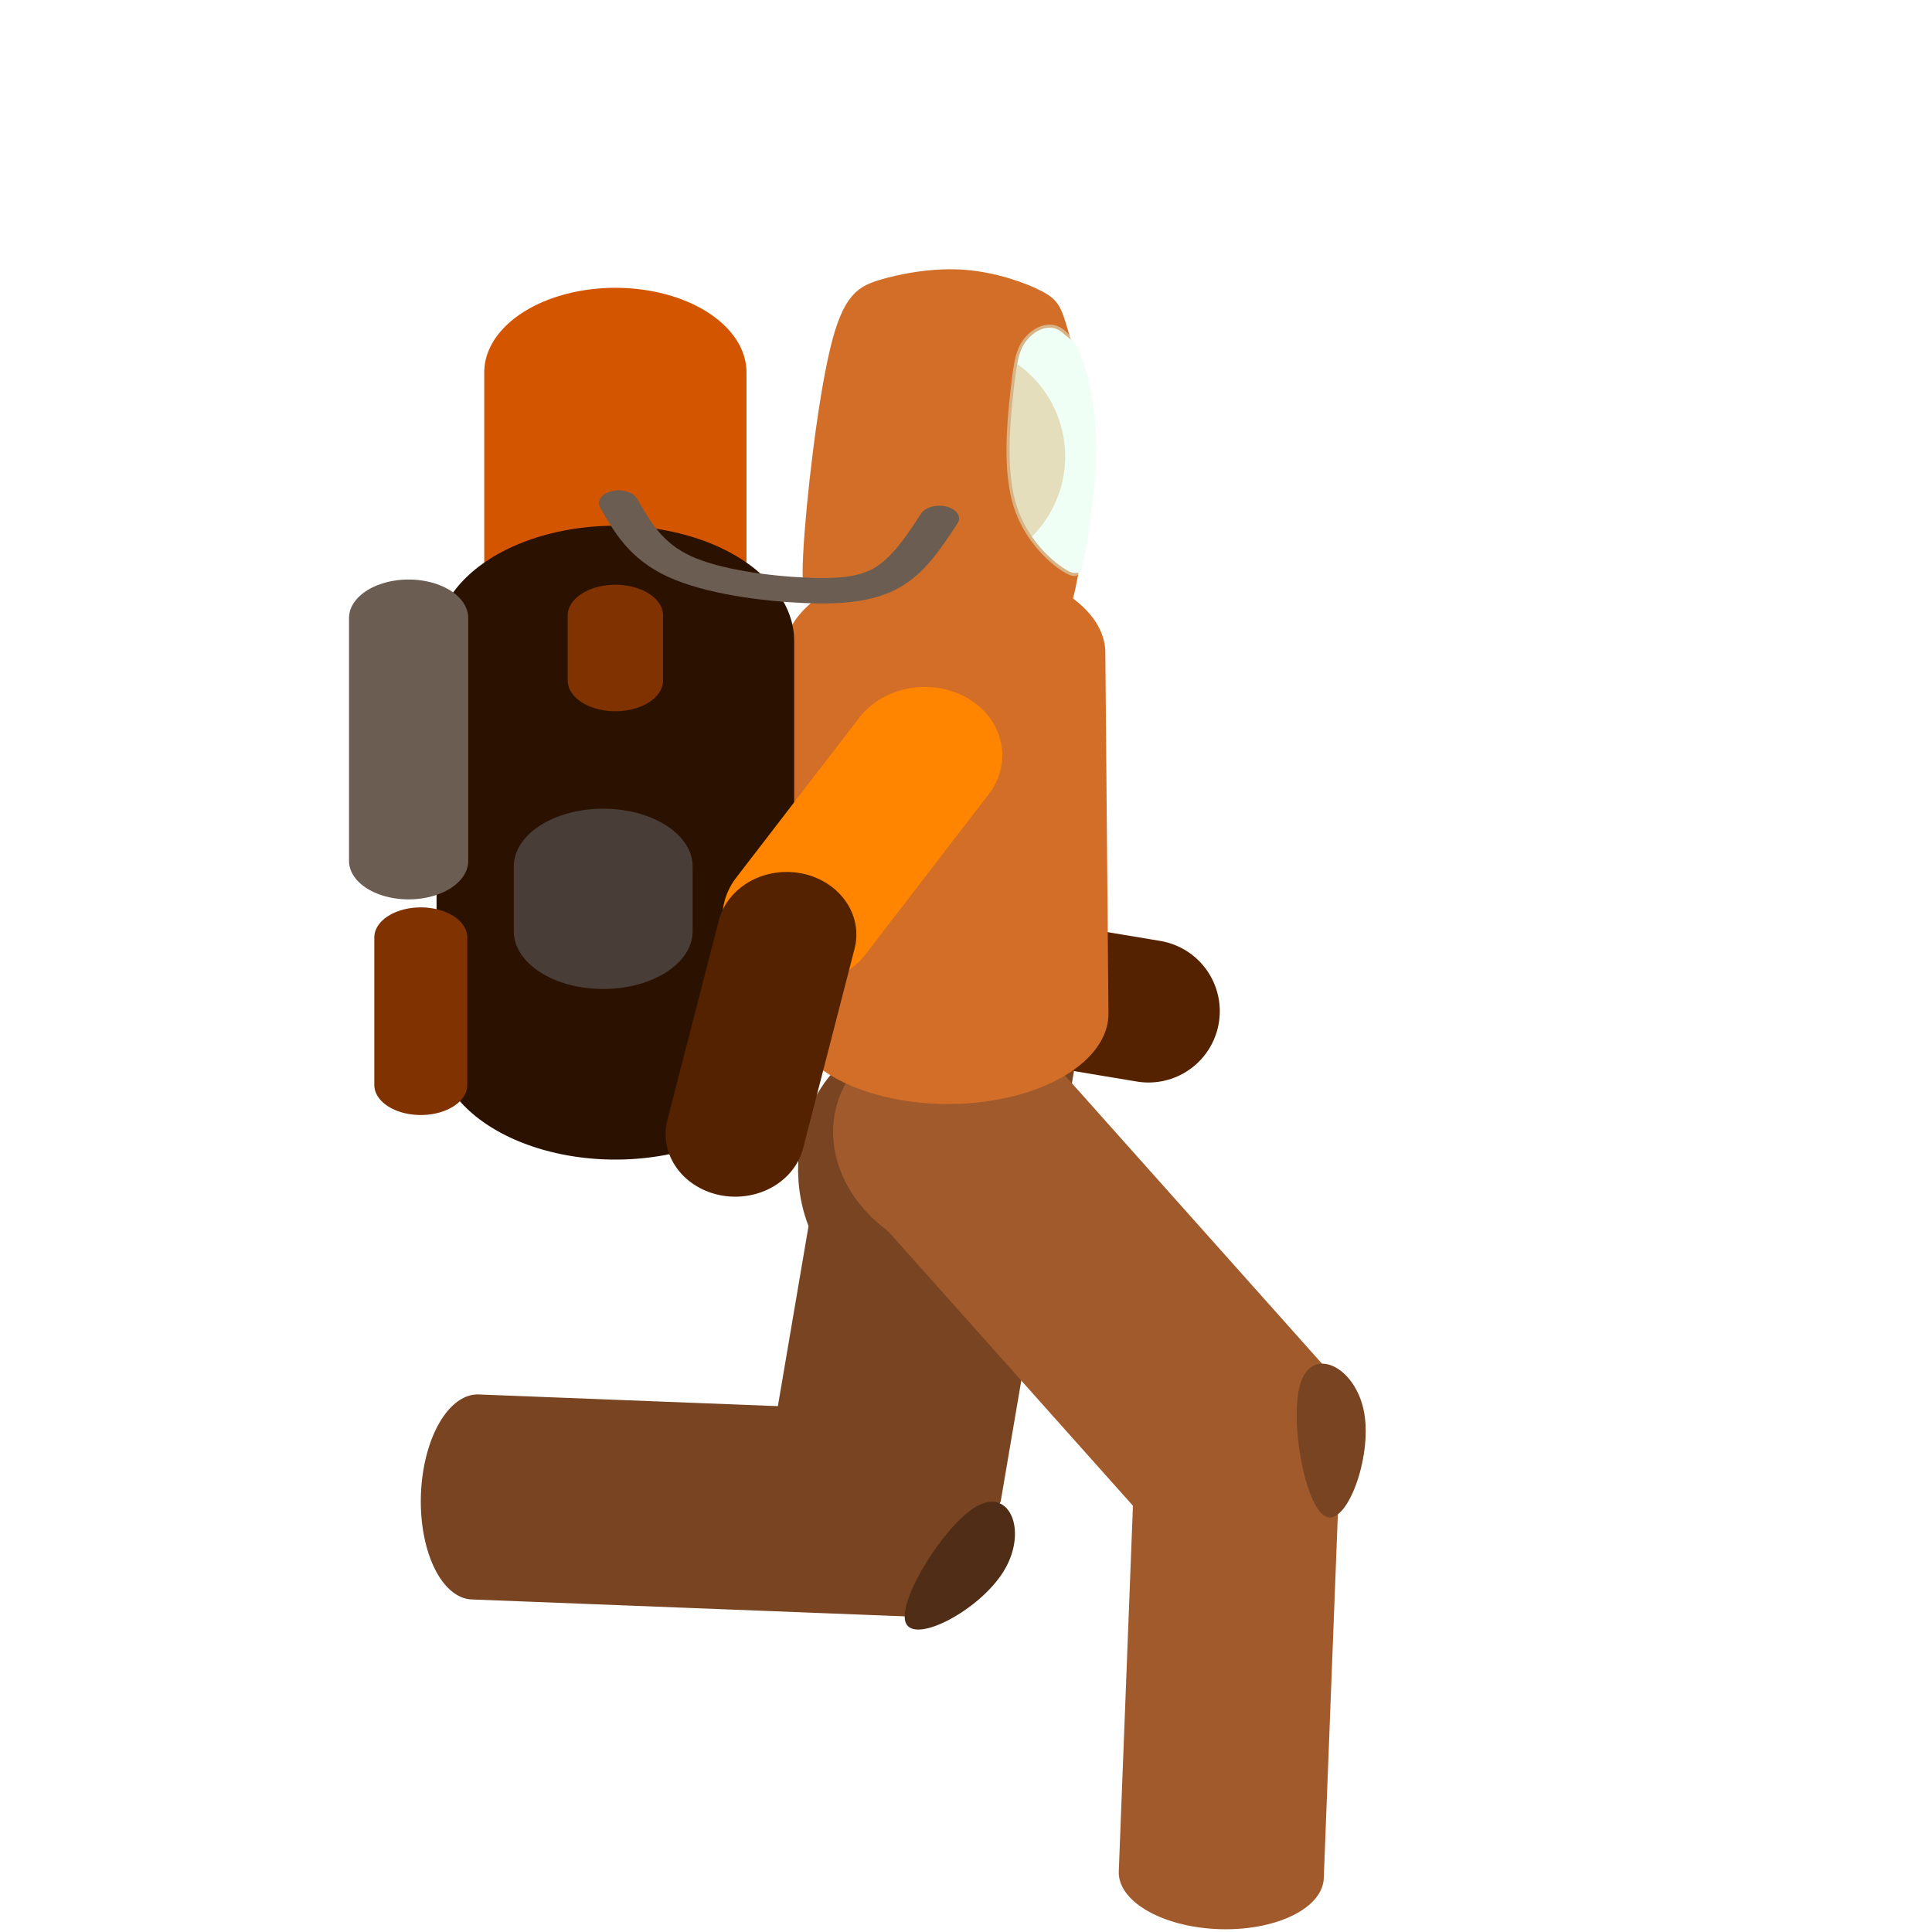
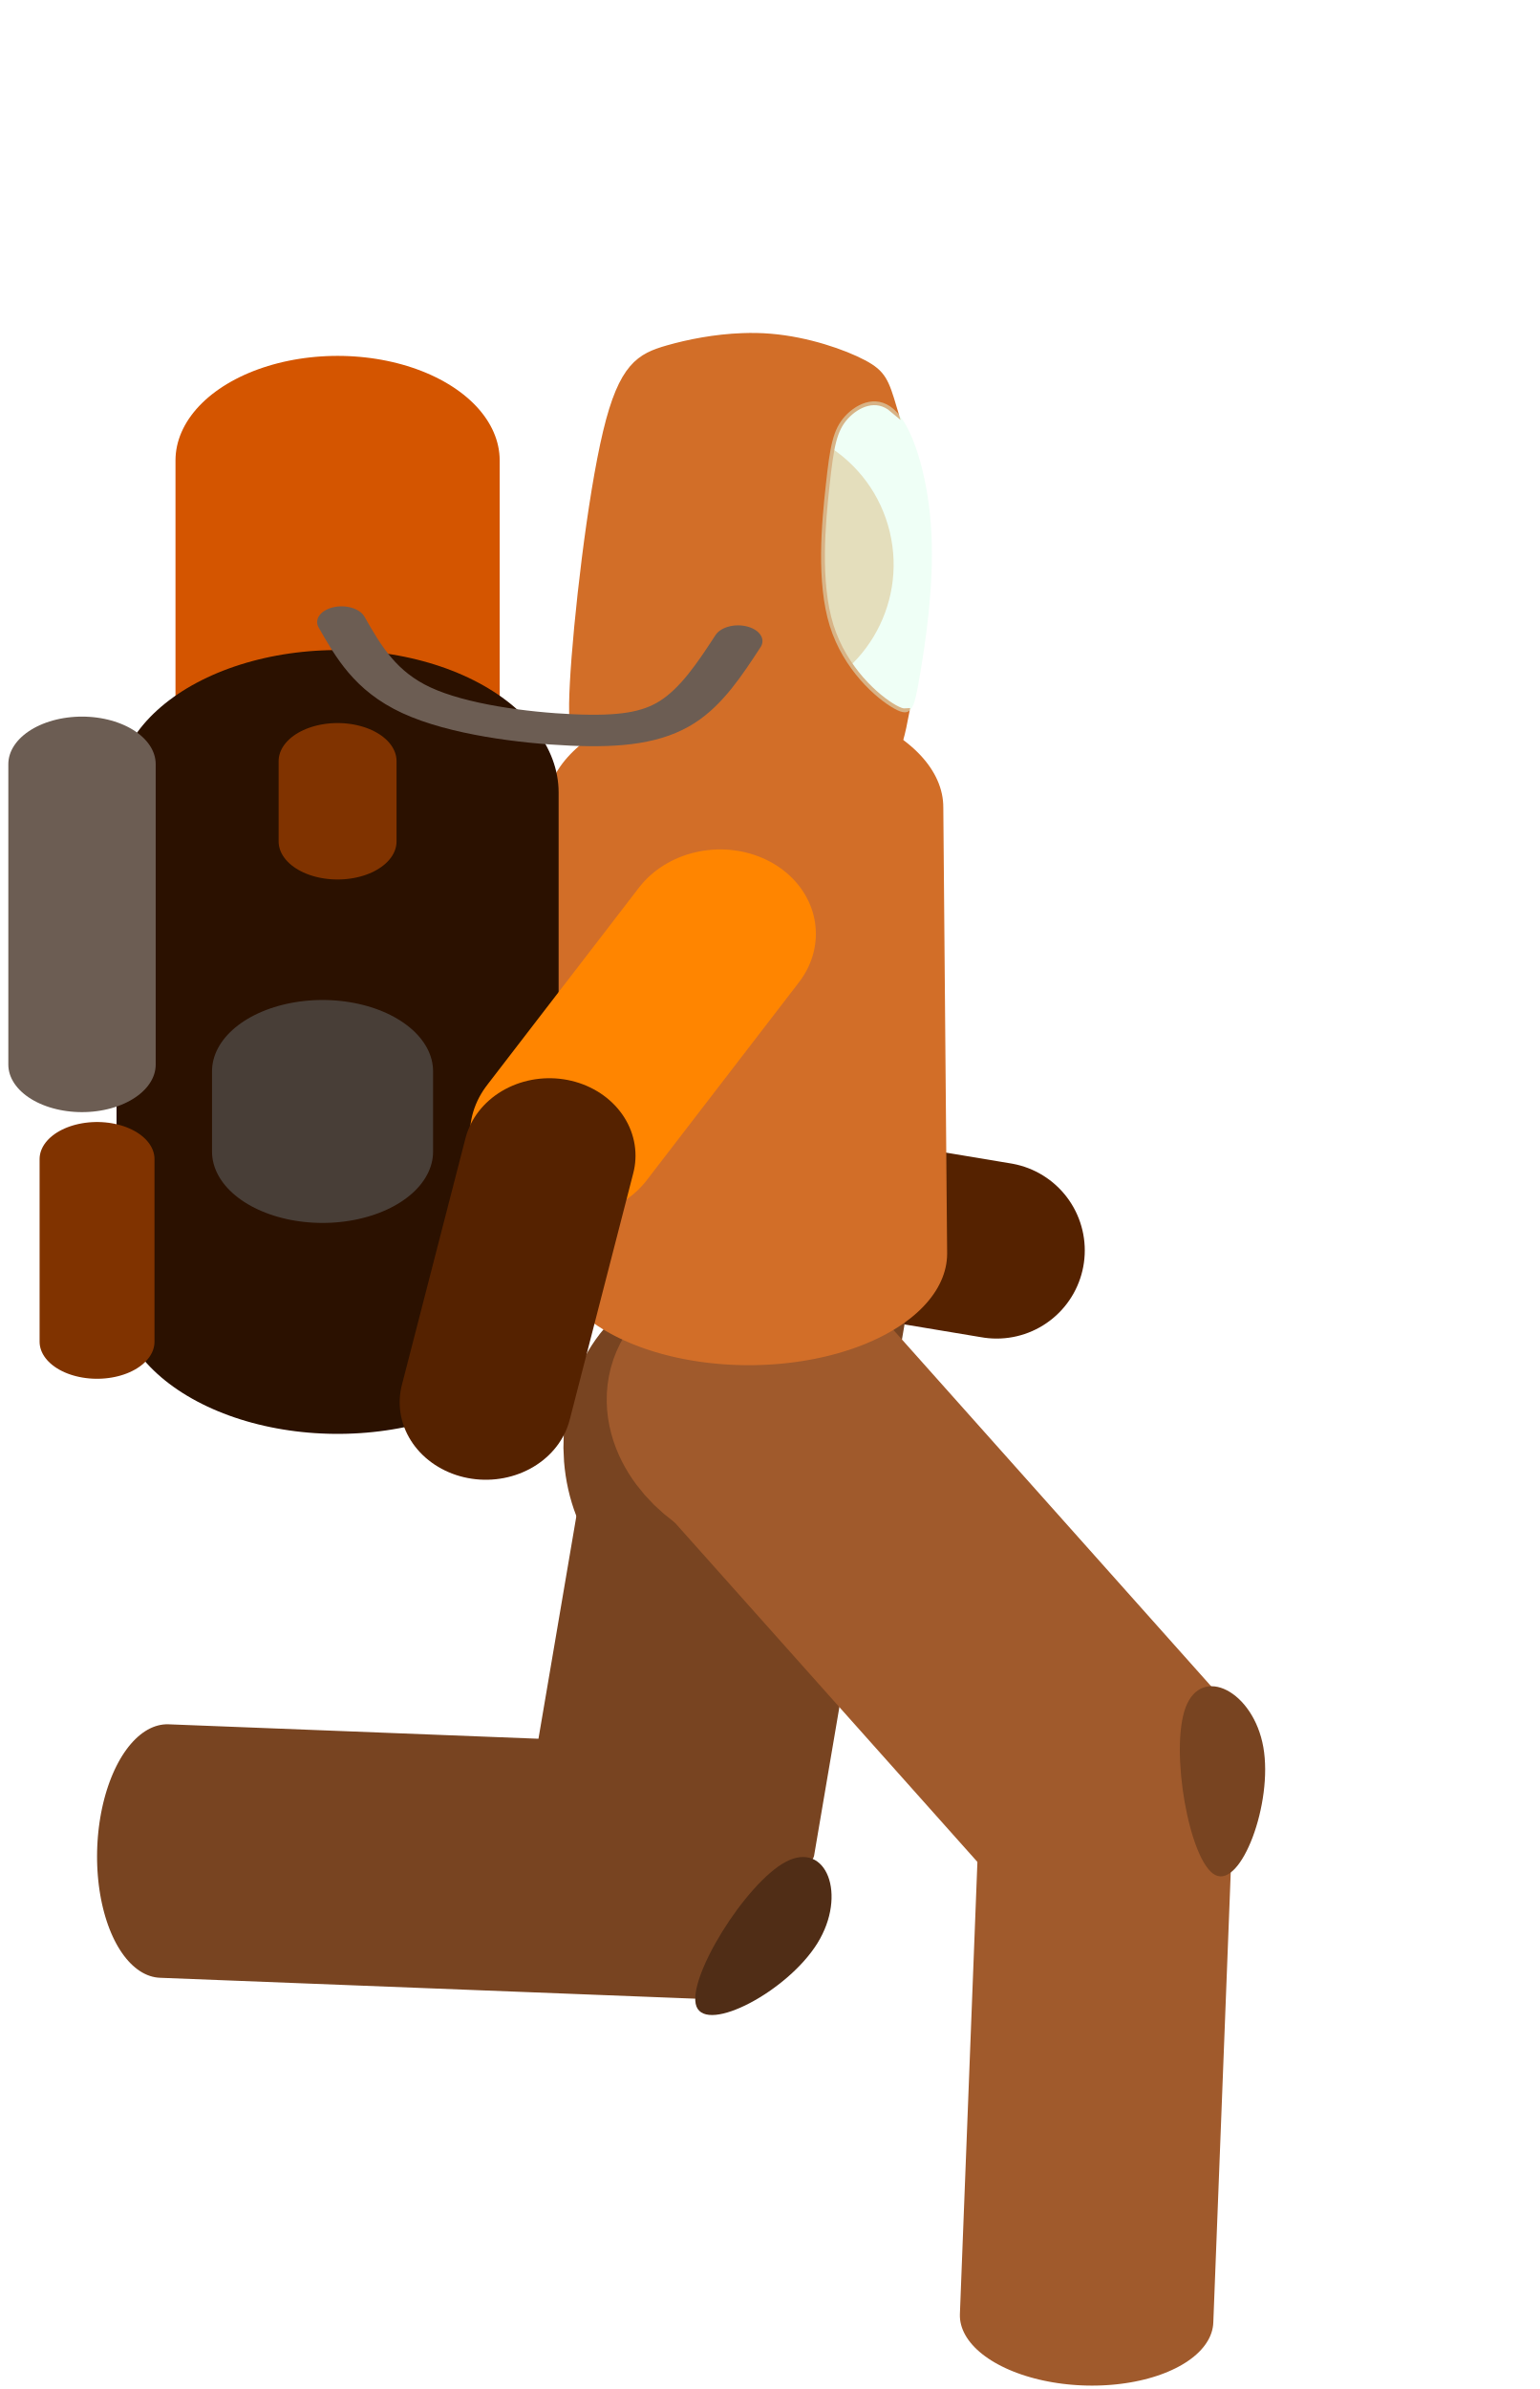
- <svg xmlns="http://www.w3.org/2000/svg" width="256" height="256" viewBox="0 0 67.733 67.733" version="1.1" id="svg1">
+ <svg xmlns="http://www.w3.org/2000/svg" width="165" height="256" viewBox="12 0 43.656 67.733" version="1.1" id="svg1">
  <defs id="defs1">
    <linearGradient id="swatch27">
      <stop style="stop-color:#ffd268;stop-opacity:1;" offset="0" id="stop27" />
    </linearGradient>
    <linearGradient id="swatch26">
      <stop style="stop-color:#ffd268;stop-opacity:1;" offset="0" id="stop26" />
    </linearGradient>
  </defs>
  <g id="layer7" style="display:inline">
    <g id="g63" transform="translate(-25.01413,-2.204482)" style="display:inline">
      <path style="fill:none;stroke:#552200;stroke-width:4.998;stroke-linecap:round;stroke-dasharray:none;stroke-opacity:1" d="m 63.12,36.082 c 0.81,0.135 1.62,0.27 2.429,0.405" id="path66" transform="translate(-0.2699366,1.169725)" />
    </g>
  </g>
  <g id="g28" style="display:inline">
    <g id="g115" style="display:inline">
      <path style="fill:none;fill-opacity:1;stroke:#784421;stroke-width:4.571;stroke-linecap:round;stroke-dasharray:none;stroke-opacity:1;paint-order:normal" d="m 47.973,32.639 c 0.424,11.601 0.848,23.202 1.272,34.803" id="path107" transform="matrix(1.779373,0.3108096,-0.1389729,0.4228592,-47.23962,8.106132)" />
      <path style="fill:none;fill-opacity:1;stroke:#784421;stroke-width:4.63;stroke-linecap:round;stroke-dasharray:none;stroke-opacity:1;paint-order:normal" id="path108" d="m 32.211,43.264 a 1.591,2.322 0 0 1 -1.88,-1.774 1.591,2.322 0 0 1 1.197,-2.762 1.591,2.322 0 0 1 1.903,1.721 1.591,2.322 0 0 1 -1.16,2.795" />
      <path style="fill:none;fill-opacity:1;stroke:#784421;stroke-width:4.077;stroke-linecap:round;stroke-dasharray:none;stroke-opacity:1;paint-order:normal" d="m 49.627,56.626 c -0.021,5.853 -0.042,11.707 -0.064,17.56" id="path109" transform="matrix(-0.05667647,1.762786,-0.9339014,-0.03002647,88.75132,-32.66064)" />
      <path style="fill:#502d16;fill-opacity:1;stroke:none;stroke-width:4.077;stroke-linecap:round;stroke-dasharray:none;stroke-opacity:1;paint-order:normal" d="m 50.497,46.397 c 0.079,-0.122 0.176,0.163 0.146,0.427 -0.03,0.264 -0.187,0.508 -0.236,0.366 -0.049,-0.142 0.011,-0.671 0.09,-0.793 z" id="path110" transform="matrix(11.61382,0.5060709,-1.884747,5.236209,-464.7242,-215.7167)" />
    </g>
  </g>
  <g id="layer1" style="display:inline">
    <g id="g107" style="display:inline">
      <path style="fill:none;fill-opacity:1;stroke:#a05a2c;stroke-width:4.571;stroke-linecap:round;stroke-dasharray:none;stroke-opacity:1;paint-order:normal" d="m 47.973,32.639 c 0.424,11.601 0.848,23.202 1.272,34.803" id="path99" transform="matrix(1.353153,-1.196557,0.243729,0.3724507,-39.05863,85.20527)" />
      <path style="fill:none;fill-opacity:1;stroke:#a05a2c;stroke-width:4.63;stroke-linecap:round;stroke-dasharray:none;stroke-opacity:1;paint-order:normal" id="path100" d="m -21.565,49.947 a 1.591,2.322 0 0 1 -1.88,-1.774 1.591,2.322 0 0 1 1.197,-2.762 1.591,2.322 0 0 1 1.903,1.721 1.591,2.322 0 0 1 -1.16,2.795" transform="rotate(-64.67404)" />
      <path style="fill:none;fill-opacity:1;stroke:#a05a2c;stroke-width:4.077;stroke-linecap:round;stroke-dasharray:none;stroke-opacity:1;paint-order:normal" d="m 49.627,56.626 c -0.021,5.853 -0.042,11.707 -0.064,17.56" id="path101" transform="matrix(1.762803,0.0561438,-0.02974426,0.9339104,-42.34731,-6.33618)" />
      <path style="fill:#784421;fill-opacity:1;stroke:none;stroke-width:4.077;stroke-linecap:round;stroke-dasharray:none;stroke-opacity:1;paint-order:normal" d="m 50.497,46.397 c 0.079,-0.122 0.176,0.163 0.146,0.427 -0.03,0.264 -0.187,0.508 -0.236,0.366 -0.049,-0.142 0.011,-0.671 0.09,-0.793 z" id="path102" transform="matrix(9.000833,-7.356761,2.081076,5.161325,-505.4456,180.43)" />
    </g>
  </g>
  <g id="layer2" style="display:inline">
-     <g id="g189" style="display:inline">
-       <path style="fill:none;stroke:#d26e28;stroke-width:5.292;stroke-linecap:round;stroke-dasharray:none;stroke-opacity:1;paint-order:normal" d="m 34.675,37.984 c -0.191,3.521 -0.382,7.041 -0.573,10.562" id="path2" transform="matrix(2.122495,-0.07058255,0.125449,1.1942,-45.23665,-20.02612)" />
-     </g>
+     <path style="display:inline;fill:none;stroke:#d26e28;stroke-width:5.292;stroke-linecap:round;stroke-dasharray:none;stroke-opacity:1;paint-order:normal" d="m 34.675,37.984 c -0.191,3.521 -0.382,7.041 -0.573,10.562" id="path2" transform="matrix(2.122495,-0.07058255,0.125449,1.1942,-45.23665,-20.02612)" />
  </g>
  <g id="layer5" style="display:inline">
    <g id="g42" transform="matrix(1.579434,0,0,1.018117,-1.876076,2.792475)" style="display:inline">
      <path style="fill:none;fill-opacity:1;stroke:#d45500;stroke-width:5.821;stroke-linecap:round;stroke-linejoin:bevel;stroke-dasharray:none;stroke-opacity:1;paint-order:normal" d="M 14.847,10.078 V 17.546" id="path40" />
      <path style="fill:none;fill-opacity:1;stroke:#2b1100;stroke-width:7.938;stroke-linecap:round;stroke-linejoin:bevel;stroke-dasharray:none;stroke-opacity:1;paint-order:normal" d="m 14.847,19.329 v 13.889" id="path37" />
      <path style="fill:none;fill-opacity:1;stroke:#6c5d53;stroke-width:2.646;stroke-linecap:round;stroke-linejoin:bevel;stroke-dasharray:none;stroke-opacity:1;paint-order:normal" d="m 10.258,18.536 v 8.368" id="path38" />
      <path style="fill:none;fill-opacity:1;stroke:#803300;stroke-width:2.063;stroke-linecap:round;stroke-linejoin:bevel;stroke-dasharray:none;stroke-opacity:1;paint-order:normal" d="m 10.528,29.534 v 5.087" id="path39" />
      <path style="fill:#483e37;fill-opacity:1;stroke:#483e37;stroke-width:3.969;stroke-linecap:round;stroke-linejoin:bevel;stroke-dasharray:none;stroke-opacity:1;paint-order:normal" d="m 14.577,27.089 v 2.239" id="path41" />
      <path style="fill:#483e37;fill-opacity:1;stroke:#803300;stroke-width:2.117;stroke-linecap:round;stroke-linejoin:bevel;stroke-dasharray:none;stroke-opacity:1;paint-order:normal" d="m 14.847,18.451 v 2.239" id="path42" />
    </g>
  </g>
  <g id="layer6" style="display:inline">
    <g id="g62" transform="translate(-25.01413,-2.204482)" style="display:inline">
      <path style="fill:none;stroke:#ff8500;stroke-width:4.998;stroke-linecap:round;stroke-dasharray:none;stroke-opacity:1" d="m 61.636,42.65 c -1.395,1.845 -2.789,3.689 -4.184,5.534" id="path60" transform="matrix(1.098677,-0.05839756,0.05149019,0.9687239,-12.51062,-9.004077)" />
      <path style="fill:none;stroke:#552200;stroke-width:4.998;stroke-linecap:round;stroke-dasharray:none;stroke-opacity:1" d="m 57.182,48.634 c -0.615,2.654 -1.23,5.309 -1.845,7.963" id="path61" transform="matrix(0.977342,0,0,0.8783436,-3.291704,-7.748211)" />
    </g>
  </g>
  <g id="layer4">
    <g id="g19" transform="translate(-3.372108,-1.336118)" style="display:inline">
      <path style="fill:#eabf90;fill-opacity:1;stroke:none;stroke-width:0.297;stroke-linecap:round;stroke-dasharray:none;stroke-opacity:1;paint-order:normal" id="path14" d="m 37.562,21.225 a 3.969,3.969 0 0 1 -4.692,-3.031 3.969,3.969 0 0 1 2.986,-4.721 3.969,3.969 0 0 1 4.749,2.941 3.969,3.969 0 0 1 -2.895,4.777" clip-path="none" />
      <g id="g18">
        <path id="path13-2" style="fill:#d26e28;fill-opacity:1;stroke:#d26e28;stroke-width:0.265;stroke-linecap:round;stroke-dasharray:none;stroke-opacity:1;paint-order:normal" d="m 40.239,20.742 c -0.961,0.034 -1.882,0.217 -2.605,0.423 -0.965,0.276 -1.58,0.594 -2.131,2.895 -0.551,2.301 -1.04,6.585 -1.156,8.759 -0.117,2.174 0.138,2.238 0.986,1.909 0.848,-0.329 2.291,-1.05 4.019,-0.976 1.728,0.074 3.743,0.944 4.856,1.4 1.113,0.456 1.326,0.498 1.612,-0.806 0.034,-0.154 0.069,-0.326 0.104,-0.515 -0.102,0.008 -0.23,-0.037 -0.399,-0.132 -0.615,-0.344 -1.765,-1.345 -2.243,-2.877 -0.478,-1.533 -0.284,-3.597 -0.138,-4.926 0.146,-1.329 0.243,-1.924 0.672,-2.393 0.399,-0.436 1.084,-0.763 1.679,-0.257 -0.282,-0.947 -0.378,-1.219 -1.042,-1.572 -0.679,-0.361 -1.951,-0.806 -3.245,-0.912 -0.323,-0.027 -0.648,-0.032 -0.968,-0.02 z" transform="matrix(0.8129977,0,0,0.8129977,3.716865,-5.974691)" />
        <path style="fill:#deffeb;fill-opacity:0.48;stroke:none;stroke-width:0.228;stroke-linecap:round;stroke-dasharray:none;stroke-opacity:1;paint-order:normal" d="m 40.814,13.032 c -0.507,-0.559 -1.126,-0.28 -1.475,0.102 -0.349,0.381 -0.428,0.865 -0.546,1.945 -0.119,1.081 -0.277,2.759 0.112,4.005 0.388,1.246 1.323,2.06 1.824,2.34 0.5,0.28 0.566,0.025 0.724,-0.903 0.158,-0.928 0.408,-2.53 0.336,-4.031 -0.072,-1.5 -0.467,-2.899 -0.974,-3.458 z" id="path15" />
      </g>
      <path style="fill:none;fill-opacity:1;stroke:#6c5d53;stroke-width:0.876;stroke-linecap:round;stroke-linejoin:bevel;stroke-dasharray:none;stroke-opacity:1;paint-order:normal" d="m 22.038,15.11 c -0.323,0.766 -0.646,1.532 -1.092,1.974 -0.446,0.442 -1.016,0.56 -1.889,0.501 -0.874,-0.059 -2.051,-0.295 -2.791,-0.825 -0.741,-0.53 -1.044,-1.355 -1.348,-2.18" id="path43" transform="matrix(1.579434,0,0,1.018117,1.496031,4.128593)" />
    </g>
  </g>
</svg>
